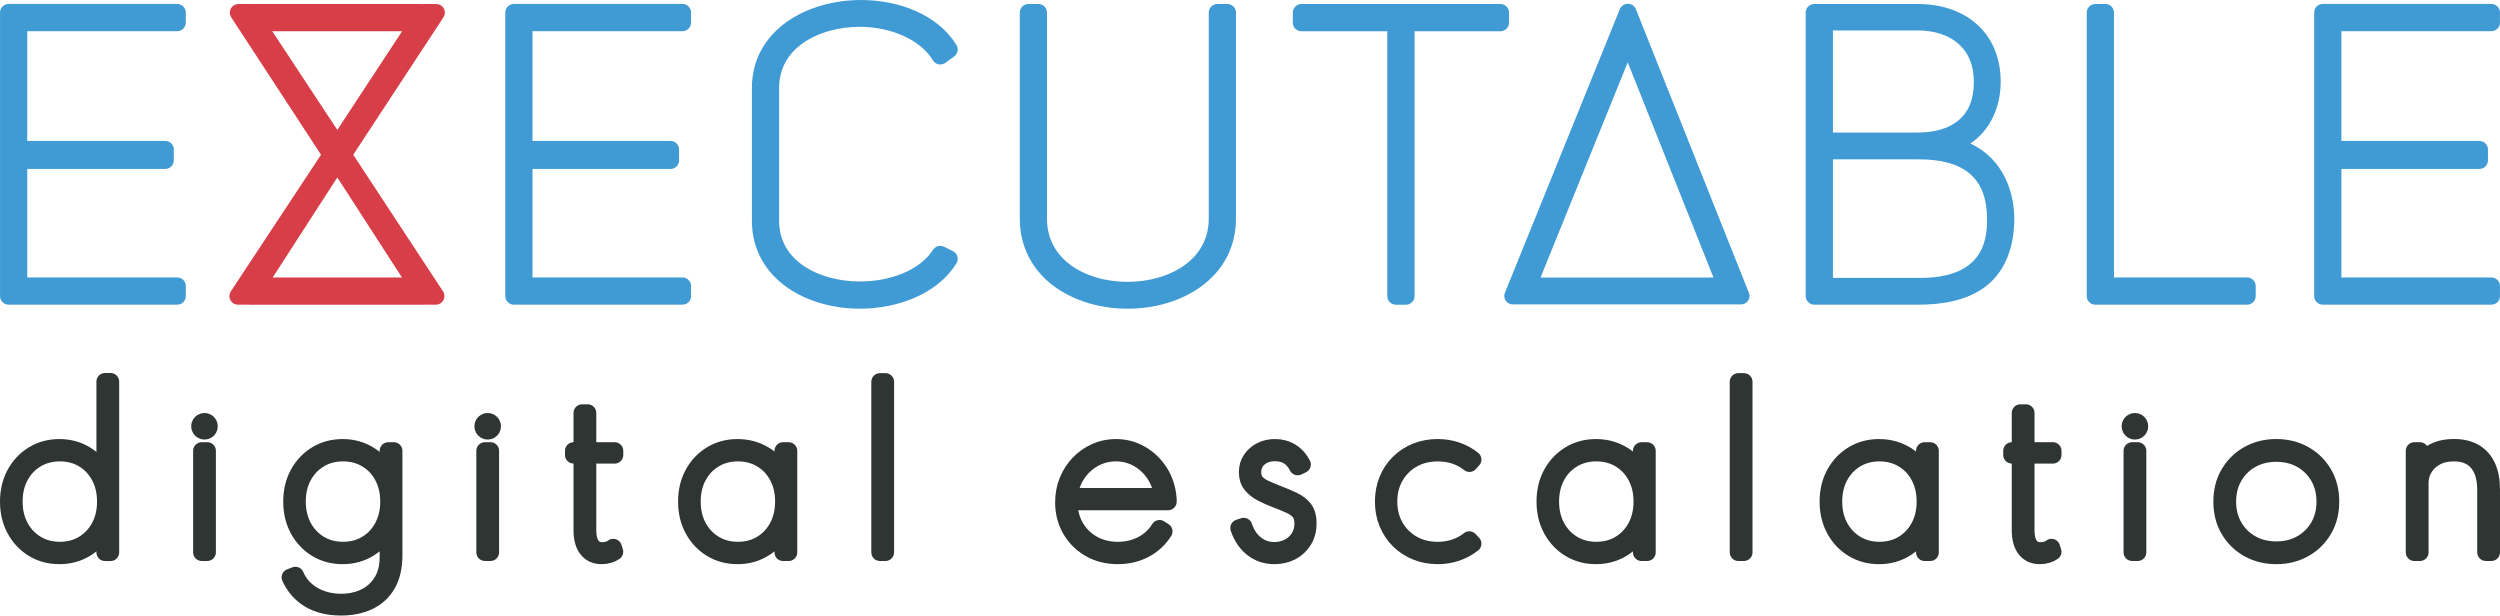
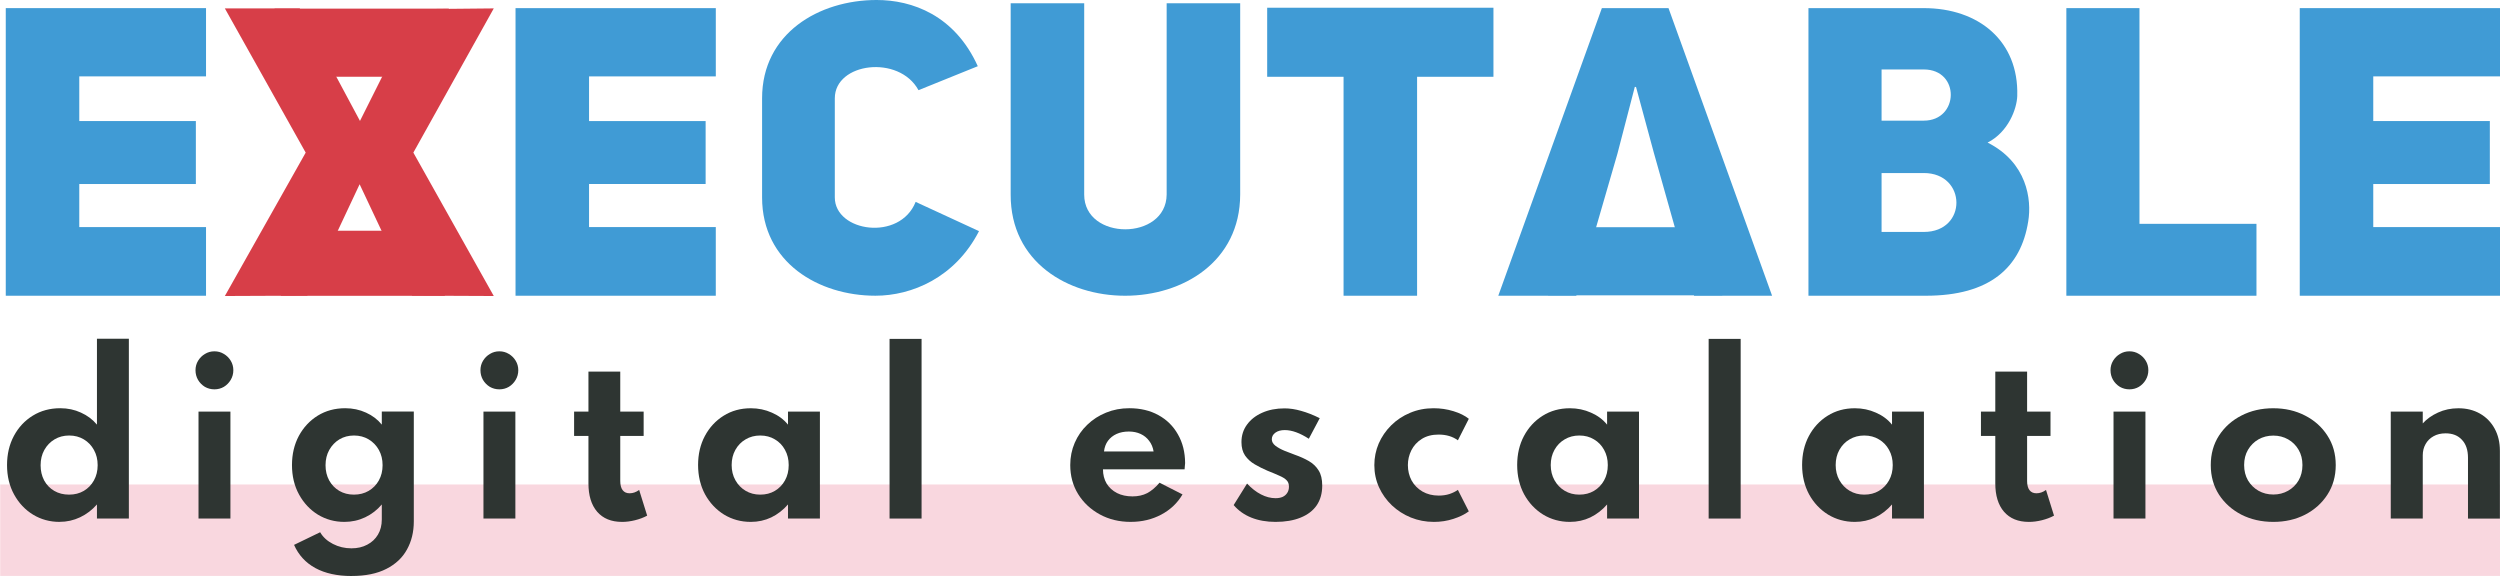
- <svg xmlns="http://www.w3.org/2000/svg" width="145.183mm" height="35.746mm" viewBox="0 0 145.183 35.746" version="1.1" id="svg973">
-   <defs id="defs967" />
-   <g id="layer1" transform="translate(-12.07541,-62.92448)">
-     <g id="g965-8" transform="matrix(0.1668489,0,0,0.1668489,-75.50915,-30.08602)" style="fill:#2e3532;fill-opacity:1;stroke:#2e3532;stroke-width:5.993;stroke-linejoin:round;stroke-miterlimit:4;stroke-dasharray:none;stroke-opacity:1">
-       <path d="m 545.61,750.82 c -3.36,0 -6.38,-0.81 -9.05,-2.43 -2.67,-1.62 -4.78,-3.85 -6.32,-6.68 -1.54,-2.83 -2.31,-6.05 -2.31,-9.67 0,-3.64 0.77,-6.86 2.31,-9.68 1.54,-2.82 3.65,-5.04 6.32,-6.66 2.67,-1.62 5.68,-2.43 9.05,-2.43 3.52,0 6.69,0.9 9.49,2.71 2.81,1.81 4.94,4.29 6.39,7.44 v -33.14 h 1.93 v 59.45 h -1.93 v -9.05 c -1.45,3.15 -3.58,5.63 -6.39,7.44 -2.8,1.8 -5.97,2.7 -9.49,2.7 z m 0.14,-1.8 c 3.11,0 5.86,-0.72 8.25,-2.17 2.39,-1.45 4.28,-3.46 5.65,-6.02 1.37,-2.57 2.05,-5.49 2.05,-8.79 0,-3.31 -0.68,-6.25 -2.04,-8.8 -1.36,-2.56 -3.24,-4.56 -5.64,-6.01 -2.41,-1.45 -5.16,-2.18 -8.27,-2.18 -3.08,0 -5.83,0.73 -8.23,2.18 -2.41,1.45 -4.29,3.45 -5.66,6.01 -1.37,2.55 -2.05,5.49 -2.05,8.8 0,3.29 0.68,6.21 2.05,8.77 1.37,2.56 3.26,4.56 5.66,6.02 2.4,1.46 5.14,2.19 8.23,2.19 z" id="path931-9" style="fill:#2e3532;fill-opacity:1;stroke:#2e3532;stroke-width:5.993;stroke-linejoin:round;stroke-miterlimit:4;stroke-dasharray:none;stroke-opacity:1" />
-       <path d="m 596.12,707.46 c -0.3,0 -0.58,-0.07 -0.83,-0.22 -0.25,-0.15 -0.45,-0.35 -0.6,-0.6 -0.15,-0.25 -0.22,-0.53 -0.22,-0.83 0,-0.3 0.07,-0.57 0.22,-0.81 0.15,-0.24 0.35,-0.44 0.6,-0.59 0.25,-0.15 0.53,-0.22 0.83,-0.22 0.3,0 0.57,0.07 0.81,0.22 0.24,0.15 0.44,0.35 0.59,0.59 0.15,0.24 0.22,0.51 0.22,0.81 0,0.3 -0.08,0.58 -0.22,0.83 -0.15,0.25 -0.35,0.45 -0.59,0.6 -0.24,0.14 -0.51,0.22 -0.81,0.22 z m -0.97,42.25 v -35.35 h 1.93 v 35.35 z" id="path933-7" style="fill:#2e3532;fill-opacity:1;stroke:#2e3532;stroke-width:5.993;stroke-linejoin:round;stroke-miterlimit:4;stroke-dasharray:none;stroke-opacity:1" />
-       <path d="m 643.63,768.7 c -4.28,0 -7.92,-0.88 -10.91,-2.64 -2.99,-1.76 -5.25,-4.31 -6.77,-7.65 l 1.8,-0.69 c 1.17,2.85 3.19,5.13 6.04,6.84 2.85,1.7 6.16,2.55 9.91,2.55 3.08,0 5.86,-0.61 8.34,-1.83 2.47,-1.22 4.43,-3 5.87,-5.35 1.44,-2.35 2.16,-5.2 2.16,-8.56 v -10.7 c -1.45,3.15 -3.58,5.63 -6.39,7.44 -2.81,1.81 -5.97,2.71 -9.49,2.71 -3.36,0 -6.38,-0.81 -9.05,-2.43 -2.67,-1.62 -4.78,-3.85 -6.32,-6.68 -1.54,-2.83 -2.31,-6.05 -2.31,-9.67 0,-3.64 0.77,-6.86 2.31,-9.68 1.54,-2.82 3.65,-5.04 6.32,-6.66 2.67,-1.62 5.68,-2.43 9.05,-2.43 3.52,0 6.69,0.9 9.49,2.71 2.81,1.81 4.94,4.29 6.39,7.44 v -9.05 H 662 v 36.32 c 0,4.14 -0.79,7.54 -2.36,10.2 -1.58,2.66 -3.75,4.63 -6.51,5.9 -2.77,1.28 -5.94,1.91 -9.5,1.91 z m 0.69,-19.68 c 3.11,0 5.86,-0.72 8.25,-2.17 2.39,-1.45 4.28,-3.46 5.65,-6.02 1.37,-2.57 2.05,-5.49 2.05,-8.79 0,-3.31 -0.68,-6.25 -2.04,-8.8 -1.36,-2.56 -3.24,-4.56 -5.65,-6.01 -2.41,-1.45 -5.16,-2.18 -8.27,-2.18 -3.08,0 -5.83,0.73 -8.23,2.18 -2.41,1.45 -4.29,3.45 -5.66,6.01 -1.37,2.55 -2.05,5.49 -2.05,8.8 0,3.29 0.68,6.21 2.05,8.77 1.37,2.56 3.26,4.56 5.66,6.02 2.41,1.46 5.15,2.19 8.24,2.19 z" id="path935-3" style="fill:#2e3532;fill-opacity:1;stroke:#2e3532;stroke-width:5.993;stroke-linejoin:round;stroke-miterlimit:4;stroke-dasharray:none;stroke-opacity:1" />
-       <path d="m 694.69,707.46 c -0.3,0 -0.58,-0.07 -0.83,-0.22 -0.25,-0.15 -0.45,-0.35 -0.6,-0.6 -0.15,-0.25 -0.22,-0.53 -0.22,-0.83 0,-0.3 0.07,-0.57 0.22,-0.81 0.15,-0.24 0.35,-0.44 0.6,-0.59 0.25,-0.15 0.53,-0.22 0.83,-0.22 0.3,0 0.57,0.07 0.81,0.22 0.24,0.15 0.44,0.35 0.59,0.59 0.15,0.24 0.22,0.51 0.22,0.81 0,0.3 -0.08,0.58 -0.22,0.83 -0.15,0.25 -0.35,0.45 -0.59,0.6 -0.24,0.14 -0.51,0.22 -0.81,0.22 z m -0.97,42.25 v -35.35 h 1.93 v 35.35 z" id="path937-6" style="fill:#2e3532;fill-opacity:1;stroke:#2e3532;stroke-width:5.993;stroke-linejoin:round;stroke-miterlimit:4;stroke-dasharray:none;stroke-opacity:1" />
-       <path d="m 734.32,750.82 c -2.16,0 -3.83,-0.77 -5.01,-2.3 -1.18,-1.53 -1.76,-3.69 -1.76,-6.47 v -26.24 h -2.97 v -1.45 h 2.97 v -13.19 h 1.93 v 13.19 h 9.39 v 1.45 h -9.39 v 26.24 c 0,2.3 0.44,4.06 1.31,5.28 0.87,1.22 2.13,1.83 3.76,1.83 1.52,0 2.8,-0.39 3.83,-1.17 l 0.48,1.52 c -0.53,0.39 -1.2,0.71 -2.02,0.95 -0.8,0.24 -1.64,0.36 -2.52,0.36 z" id="path939-1" style="fill:#2e3532;fill-opacity:1;stroke:#2e3532;stroke-width:5.993;stroke-linejoin:round;stroke-miterlimit:4;stroke-dasharray:none;stroke-opacity:1" />
-       <path d="m 781.62,750.82 c -3.36,0 -6.38,-0.81 -9.05,-2.43 -2.67,-1.62 -4.78,-3.85 -6.32,-6.68 -1.54,-2.83 -2.31,-6.05 -2.31,-9.67 0,-3.64 0.77,-6.86 2.31,-9.68 1.54,-2.82 3.65,-5.04 6.32,-6.66 2.67,-1.62 5.68,-2.43 9.05,-2.43 3.57,0 6.78,0.9 9.63,2.71 2.85,1.81 4.94,4.29 6.25,7.44 v -9.05 h 1.93 v 35.35 h -1.93 v -9.05 c -1.45,3.15 -3.58,5.63 -6.39,7.44 -2.8,1.81 -5.96,2.71 -9.49,2.71 z m 0.14,-1.8 c 3.11,0 5.86,-0.72 8.25,-2.17 2.39,-1.45 4.28,-3.46 5.65,-6.02 1.37,-2.57 2.05,-5.49 2.05,-8.79 0,-3.31 -0.68,-6.25 -2.04,-8.8 -1.36,-2.56 -3.24,-4.56 -5.64,-6.01 -2.41,-1.45 -5.16,-2.18 -8.27,-2.18 -3.08,0 -5.83,0.73 -8.23,2.18 -2.41,1.45 -4.29,3.45 -5.66,6.01 -1.37,2.55 -2.05,5.49 -2.05,8.8 0,3.29 0.68,6.21 2.05,8.77 1.37,2.56 3.26,4.56 5.66,6.02 2.4,1.46 5.15,2.19 8.23,2.19 z" id="path941-2" style="fill:#2e3532;fill-opacity:1;stroke:#2e3532;stroke-width:5.993;stroke-linejoin:round;stroke-miterlimit:4;stroke-dasharray:none;stroke-opacity:1" />
-       <path d="m 831.2,749.71 v -59.38 h 1.93 v 59.38 z" id="path943-9" style="fill:#2e3532;fill-opacity:1;stroke:#2e3532;stroke-width:5.993;stroke-linejoin:round;stroke-miterlimit:4;stroke-dasharray:none;stroke-opacity:1" />
-       <path d="m 914.03,750.82 c -3.68,0 -6.95,-0.82 -9.79,-2.47 -2.84,-1.65 -5.06,-3.87 -6.66,-6.66 -1.6,-2.8 -2.4,-5.93 -2.4,-9.41 0,-2.69 0.48,-5.2 1.43,-7.51 0.95,-2.31 2.27,-4.33 3.94,-6.04 1.67,-1.71 3.6,-3.06 5.78,-4.02 2.19,-0.97 4.51,-1.45 6.97,-1.45 3.15,0 6.06,0.77 8.72,2.31 2.66,1.54 4.83,3.65 6.53,6.32 1.69,2.67 2.66,5.7 2.92,9.08 0.02,0.21 0.03,0.39 0.03,0.54 0,0.15 0,0.33 0,0.54 h -34.53 c 0,3.27 0.73,6.19 2.19,8.75 1.46,2.57 3.48,4.58 6.06,6.04 2.58,1.46 5.51,2.19 8.8,2.19 3.11,0 5.93,-0.67 8.48,-2 2.54,-1.33 4.55,-3.2 6.02,-5.59 l 1.52,0.97 c -1.68,2.67 -3.92,4.74 -6.72,6.21 -2.78,1.46 -5.89,2.2 -9.29,2.2 z m -16.99,-20.51 h 32.52 c -0.28,-2.9 -1.17,-5.5 -2.69,-7.8 -1.52,-2.3 -3.45,-4.12 -5.8,-5.46 -2.35,-1.33 -4.93,-2 -7.73,-2 -2.81,0 -5.4,0.67 -7.77,2 -2.37,1.34 -4.32,3.15 -5.83,5.46 -1.52,2.3 -2.42,4.9 -2.7,7.8 z" id="path945-3" style="fill:#2e3532;fill-opacity:1;stroke:#2e3532;stroke-width:5.993;stroke-linejoin:round;stroke-miterlimit:4;stroke-dasharray:none;stroke-opacity:1" />
-       <path d="m 968.51,750.82 c -2.88,0 -5.4,-0.83 -7.56,-2.5 -2.16,-1.67 -3.76,-4.03 -4.8,-7.09 l 1.66,-0.55 c 0.9,2.65 2.28,4.71 4.16,6.2 1.88,1.48 4.05,2.23 6.51,2.23 1.77,0 3.42,-0.39 4.94,-1.16 1.52,-0.77 2.74,-1.86 3.66,-3.28 0.92,-1.42 1.38,-3.09 1.38,-5.02 0,-1.7 -0.39,-3.03 -1.16,-3.99 -0.77,-0.95 -1.88,-1.76 -3.33,-2.42 -1.45,-0.66 -3.2,-1.38 -5.25,-2.16 -1.54,-0.6 -3.05,-1.27 -4.52,-2.02 -1.47,-0.75 -2.69,-1.7 -3.64,-2.85 -0.96,-1.15 -1.43,-2.62 -1.43,-4.42 0,-1.63 0.42,-3.09 1.26,-4.37 0.84,-1.28 1.99,-2.29 3.44,-3.04 1.45,-0.75 3.08,-1.12 4.9,-1.12 2.07,0 3.93,0.51 5.58,1.54 1.65,1.02 2.94,2.47 3.88,4.33 l -1.59,0.76 c -1.61,-3.27 -4.25,-4.9 -7.91,-4.9 -2.28,0 -4.14,0.63 -5.59,1.9 -1.45,1.27 -2.18,2.91 -2.18,4.94 0,1.4 0.36,2.54 1.09,3.42 0.73,0.88 1.72,1.61 2.99,2.21 1.27,0.6 2.7,1.21 4.32,1.83 2.23,0.85 4.16,1.67 5.78,2.45 1.62,0.78 2.88,1.77 3.76,2.95 0.89,1.19 1.33,2.81 1.33,4.89 0,2.26 -0.52,4.23 -1.55,5.92 -1.04,1.69 -2.43,3 -4.19,3.94 -1.78,0.91 -3.75,1.38 -5.94,1.38 z" id="path947-1" style="fill:#2e3532;fill-opacity:1;stroke:#2e3532;stroke-width:5.993;stroke-linejoin:round;stroke-miterlimit:4;stroke-dasharray:none;stroke-opacity:1" />
-       <path d="m 1025.34,750.82 c -2.65,0 -5.12,-0.46 -7.41,-1.38 -2.29,-0.92 -4.29,-2.22 -6.01,-3.9 -1.72,-1.68 -3.05,-3.67 -4,-5.96 -0.96,-2.29 -1.43,-4.8 -1.43,-7.54 0,-2.76 0.48,-5.29 1.43,-7.58 0.95,-2.29 2.29,-4.28 4,-5.96 1.71,-1.68 3.72,-2.97 6.01,-3.88 2.29,-0.91 4.76,-1.36 7.41,-1.36 2.35,0 4.57,0.36 6.66,1.09 2.09,0.73 3.95,1.74 5.56,3.06 l -1.17,1.31 c -3.06,-2.44 -6.74,-3.66 -11.05,-3.66 -3.29,0 -6.22,0.73 -8.79,2.19 -2.57,1.46 -4.59,3.47 -6.06,6.02 -1.47,2.56 -2.21,5.48 -2.21,8.77 0,3.25 0.73,6.15 2.19,8.72 1.46,2.57 3.48,4.59 6.04,6.06 2.57,1.47 5.52,2.21 8.86,2.21 2.09,0 4.07,-0.31 5.94,-0.93 1.86,-0.62 3.53,-1.53 5.01,-2.73 l 1.24,1.31 c -1.66,1.31 -3.52,2.33 -5.59,3.06 -2.07,0.72 -4.28,1.08 -6.63,1.08 z" id="path949-9" style="fill:#2e3532;fill-opacity:1;stroke:#2e3532;stroke-width:5.993;stroke-linejoin:round;stroke-miterlimit:4;stroke-dasharray:none;stroke-opacity:1" />
-       <path d="m 1080.41,750.82 c -3.36,0 -6.38,-0.81 -9.05,-2.43 -2.67,-1.62 -4.78,-3.85 -6.32,-6.68 -1.54,-2.83 -2.31,-6.05 -2.31,-9.67 0,-3.64 0.77,-6.86 2.31,-9.68 1.54,-2.82 3.65,-5.04 6.32,-6.66 2.67,-1.62 5.68,-2.43 9.05,-2.43 3.57,0 6.78,0.9 9.63,2.71 2.85,1.81 4.94,4.29 6.25,7.44 v -9.05 h 1.93 v 35.35 h -1.93 v -9.05 c -1.45,3.15 -3.58,5.63 -6.39,7.44 -2.81,1.81 -5.97,2.71 -9.49,2.71 z m 0.13,-1.8 c 3.11,0 5.86,-0.72 8.25,-2.17 2.39,-1.45 4.28,-3.46 5.65,-6.02 1.37,-2.57 2.05,-5.49 2.05,-8.79 0,-3.31 -0.68,-6.25 -2.04,-8.8 -1.36,-2.56 -3.24,-4.56 -5.65,-6.01 -2.41,-1.45 -5.16,-2.18 -8.27,-2.18 -3.08,0 -5.83,0.73 -8.23,2.18 -2.41,1.45 -4.29,3.45 -5.66,6.01 -1.37,2.55 -2.05,5.49 -2.05,8.8 0,3.29 0.68,6.21 2.05,8.77 1.37,2.56 3.26,4.56 5.66,6.02 2.41,1.46 5.16,2.19 8.24,2.19 z" id="path951-4" style="fill:#2e3532;fill-opacity:1;stroke:#2e3532;stroke-width:5.993;stroke-linejoin:round;stroke-miterlimit:4;stroke-dasharray:none;stroke-opacity:1" />
-       <path d="m 1129.98,749.71 v -59.38 h 1.93 v 59.38 z" id="path953-7" style="fill:#2e3532;fill-opacity:1;stroke:#2e3532;stroke-width:5.993;stroke-linejoin:round;stroke-miterlimit:4;stroke-dasharray:none;stroke-opacity:1" />
-       <path d="m 1178.94,750.82 c -3.36,0 -6.38,-0.81 -9.05,-2.43 -2.67,-1.62 -4.78,-3.85 -6.32,-6.68 -1.54,-2.83 -2.31,-6.05 -2.31,-9.67 0,-3.64 0.77,-6.86 2.31,-9.68 1.54,-2.82 3.65,-5.04 6.32,-6.66 2.67,-1.62 5.68,-2.43 9.05,-2.43 3.57,0 6.78,0.9 9.63,2.71 2.85,1.81 4.94,4.29 6.25,7.44 v -9.05 h 1.93 v 35.35 h -1.93 v -9.05 c -1.45,3.15 -3.58,5.63 -6.39,7.44 -2.8,1.81 -5.97,2.71 -9.49,2.71 z m 0.14,-1.8 c 3.11,0 5.86,-0.72 8.25,-2.17 2.39,-1.45 4.28,-3.46 5.65,-6.02 1.37,-2.57 2.05,-5.49 2.05,-8.79 0,-3.31 -0.68,-6.25 -2.04,-8.8 -1.36,-2.56 -3.24,-4.56 -5.64,-6.01 -2.41,-1.45 -5.16,-2.18 -8.27,-2.18 -3.08,0 -5.83,0.73 -8.23,2.18 -2.41,1.45 -4.29,3.45 -5.66,6.01 -1.37,2.55 -2.05,5.49 -2.05,8.8 0,3.29 0.68,6.21 2.05,8.77 1.37,2.56 3.26,4.56 5.66,6.02 2.4,1.46 5.15,2.19 8.23,2.19 z" id="path955-8" style="fill:#2e3532;fill-opacity:1;stroke:#2e3532;stroke-width:5.993;stroke-linejoin:round;stroke-miterlimit:4;stroke-dasharray:none;stroke-opacity:1" />
-       <path d="m 1234.91,750.82 c -2.16,0 -3.83,-0.77 -5.01,-2.3 -1.17,-1.53 -1.76,-3.69 -1.76,-6.47 v -26.24 h -2.97 v -1.45 h 2.97 v -13.19 h 1.93 v 13.19 h 9.39 v 1.45 h -9.39 v 26.24 c 0,2.3 0.44,4.06 1.31,5.28 0.87,1.22 2.13,1.83 3.76,1.83 1.52,0 2.8,-0.39 3.83,-1.17 l 0.48,1.52 c -0.53,0.39 -1.2,0.71 -2.02,0.95 -0.8,0.24 -1.65,0.36 -2.52,0.36 z" id="path957-4" style="fill:#2e3532;fill-opacity:1;stroke:#2e3532;stroke-width:5.993;stroke-linejoin:round;stroke-miterlimit:4;stroke-dasharray:none;stroke-opacity:1" />
-       <path d="m 1268.02,707.46 c -0.3,0 -0.58,-0.07 -0.83,-0.22 -0.25,-0.15 -0.45,-0.35 -0.6,-0.6 -0.15,-0.25 -0.22,-0.53 -0.22,-0.83 0,-0.3 0.07,-0.57 0.22,-0.81 0.15,-0.24 0.35,-0.44 0.6,-0.59 0.25,-0.15 0.53,-0.22 0.83,-0.22 0.3,0 0.57,0.07 0.81,0.22 0.24,0.15 0.44,0.35 0.59,0.59 0.15,0.24 0.22,0.51 0.22,0.81 0,0.3 -0.07,0.58 -0.22,0.83 -0.15,0.25 -0.35,0.45 -0.59,0.6 -0.24,0.14 -0.51,0.22 -0.81,0.22 z m -0.97,42.25 v -35.35 h 1.93 v 35.35 z" id="path959-5" style="fill:#2e3532;fill-opacity:1;stroke:#2e3532;stroke-width:5.993;stroke-linejoin:round;stroke-miterlimit:4;stroke-dasharray:none;stroke-opacity:1" />
-       <path d="m 1317.22,750.82 c -3.57,0 -6.78,-0.79 -9.63,-2.38 -2.85,-1.59 -5.12,-3.79 -6.78,-6.61 -1.67,-2.82 -2.5,-6.08 -2.5,-9.79 0,-3.71 0.83,-6.97 2.5,-9.79 1.67,-2.82 3.93,-5.02 6.78,-6.61 2.85,-1.59 6.07,-2.38 9.63,-2.38 3.57,0 6.78,0.79 9.63,2.38 2.85,1.59 5.12,3.79 6.78,6.61 1.67,2.82 2.5,6.08 2.5,9.79 0,3.71 -0.83,6.97 -2.5,9.79 -1.67,2.82 -3.93,5.02 -6.78,6.61 -2.86,1.59 -6.07,2.38 -9.63,2.38 z m 0,-1.93 c 3.29,0 6.21,-0.73 8.77,-2.18 2.55,-1.45 4.56,-3.44 6.02,-5.97 1.46,-2.53 2.19,-5.43 2.19,-8.7 0,-3.27 -0.73,-6.17 -2.19,-8.7 -1.46,-2.53 -3.47,-4.52 -6.02,-5.97 -2.56,-1.45 -5.48,-2.17 -8.77,-2.17 -3.29,0 -6.21,0.73 -8.77,2.17 -2.56,1.45 -4.56,3.44 -6.02,5.97 -1.46,2.53 -2.19,5.43 -2.19,8.7 0,3.27 0.73,6.17 2.19,8.7 1.46,2.53 3.47,4.52 6.02,5.97 2.55,1.45 5.47,2.18 8.77,2.18 z" id="path961-0" style="fill:#2e3532;fill-opacity:1;stroke:#2e3532;stroke-width:5.993;stroke-linejoin:round;stroke-miterlimit:4;stroke-dasharray:none;stroke-opacity:1" />
-       <path d="m 1365.28,749.71 v -35.35 h 1.93 v 5.32 c 0.74,-1.73 2.11,-3.23 4.13,-4.51 2.01,-1.28 4.61,-1.92 7.79,-1.92 2.76,0 5.1,0.55 7.03,1.66 1.92,1.1 3.39,2.74 4.4,4.9 1.01,2.16 1.52,4.83 1.52,8.01 v 21.89 h -1.93 v -21.65 c 0,-4.26 -0.97,-7.49 -2.9,-9.7 -1.93,-2.21 -4.67,-3.31 -8.22,-3.31 -2.49,0 -4.61,0.5 -6.37,1.48 -1.76,0.99 -3.11,2.28 -4.04,3.87 -0.93,1.59 -1.4,3.28 -1.4,5.08 v 24.24 h -1.94 z" id="path963-3" style="fill:#2e3532;fill-opacity:1;stroke:#2e3532;stroke-width:5.993;stroke-linejoin:round;stroke-miterlimit:4;stroke-dasharray:none;stroke-opacity:1" />
-     </g>
-     <path style="fill:#00008b;fill-opacity:1;stroke:#409bd5;stroke-width:1;stroke-linejoin:round;stroke-miterlimit:4;stroke-dasharray:none;stroke-opacity:1" id="path967-1" d="m 13.158,71.608 h 8.511 v 0.627 h -8.511 v 7.301 h 9.208 v 0.581 h -9.789 v -16.463 h 9.789 v 0.581 h -9.208 z" />
-     <path style="fill:#00008b;fill-opacity:1;stroke:#409bd5;stroke-width:1;stroke-linejoin:round;stroke-miterlimit:4;stroke-dasharray:none;stroke-opacity:1" id="path975-2" d="m 42.5,71.608 h 8.511 v 0.627 h -8.511 v 7.301 h 9.208 v 0.581 h -9.789 v -16.463 h 9.789 v 0.581 h -9.208 z" />
-     <path style="fill:#00008b;fill-opacity:1;stroke:#409bd5;stroke-width:1;stroke-linejoin:round;stroke-miterlimit:4;stroke-dasharray:none;stroke-opacity:1" id="path977-0" d="m 56.241,68.028 c 0,-3.023 2.93,-4.603 5.836,-4.603 2.069,0 4.14,0.791 5.116,2.371 l -0.512,0.372 c -0.861,-1.418 -2.79,-2.186 -4.673,-2.186 -2.558,0 -5.186,1.348 -5.186,4.046 v 7.72 c 0,2.698 2.628,4.023 5.186,4.023 1.86,0 3.767,-0.674 4.673,-2.069 l 0.512,0.255 c -0.976,1.582 -3.092,2.394 -5.186,2.394 -2.86,0 -5.766,-1.558 -5.766,-4.603 z" />
-     <path style="fill:#00008b;fill-opacity:1;stroke:#409bd5;stroke-width:1;stroke-linejoin:round;stroke-miterlimit:4;stroke-dasharray:none;stroke-opacity:1" id="path979-6" d="m 72.377,75.608 c 0,2.79 2.581,4.185 5.186,4.185 2.581,0 5.209,-1.395 5.209,-4.185 v -11.951 h 0.581 v 11.951 c 0,3.138 -2.907,4.744 -5.79,4.744 -2.883,0 -5.766,-1.605 -5.766,-4.744 v -11.951 h 0.581 z" />
-     <path style="fill:#00008b;fill-opacity:1;stroke:#409bd5;stroke-width:1;stroke-linejoin:round;stroke-miterlimit:4;stroke-dasharray:none;stroke-opacity:1" id="path981-1" d="m 99.21,64.239 h -5.488 v 15.881 h -0.581 v -15.881 h -5.488 v -0.581 H 99.21 Z" />
-     <path style="color:#000000;font-style:normal;font-variant:normal;font-weight:normal;font-stretch:normal;font-size:medium;line-height:normal;font-family:sans-serif;font-variant-ligatures:normal;font-variant-position:normal;font-variant-caps:normal;font-variant-numeric:normal;font-variant-alternates:normal;font-feature-settings:normal;text-indent:0;text-align:start;text-decoration:none;text-decoration-line:none;text-decoration-style:solid;text-decoration-color:#000000;letter-spacing:normal;word-spacing:normal;text-transform:none;writing-mode:lr-tb;direction:ltr;text-orientation:mixed;dominant-baseline:auto;baseline-shift:baseline;text-anchor:start;white-space:normal;shape-padding:0;clip-rule:nonzero;display:inline;overflow:visible;visibility:visible;opacity:1;isolation:auto;mix-blend-mode:normal;color-interpolation:sRGB;color-interpolation-filters:linearRGB;solid-color:#000000;solid-opacity:1;vector-effect:none;fill:#409bd5;fill-opacity:1;fill-rule:nonzero;stroke:none;stroke-width:1;stroke-linecap:butt;stroke-linejoin:round;stroke-miterlimit:4;stroke-dasharray:none;stroke-dashoffset:0;stroke-opacity:1;color-rendering:auto;image-rendering:auto;shape-rendering:auto;text-rendering:auto;enable-background:accumulate" d="m 117.438,63.156 a 0.5,0.5 0 0 0 -0.5,0.5 v 16.463 a 0.5,0.5 0 0 0 0.5,0.5 h 5.998 c 1.488,0 2.86,-0.251 3.902,-1.021 1.042,-0.77 1.678,-2.059 1.715,-3.863 a 0.5,0.5 0 0 0 0,-0.002 c 0.025,-1.567 -0.604,-3.577 -2.553,-4.471 1.189,-0.802 1.762,-2.159 1.762,-3.605 0,-1.423 -0.534,-2.584 -1.416,-3.354 -0.882,-0.769 -2.082,-1.146 -3.387,-1.146 z m 1.082,1.537 h 4.939 c 0.953,0 1.766,0.269 2.33,0.758 0.564,0.489 0.914,1.199 0.914,2.23 1e-5,1.074 -0.334,1.762 -0.883,2.227 -0.549,0.465 -1.363,0.713 -2.361,0.713 a 0.5,0.5 0 0 0 -0.049,0.002 h -4.891 z m 0,7.486 h 4.939 a 0.5,0.5 0 0 0 0.006,0 c 1.313,-0.011 2.315,0.263 2.971,0.807 0.655,0.543 1.035,1.376 1.035,2.717 0,1.32 -0.403,2.108 -1.074,2.623 -0.671,0.515 -1.682,0.758 -2.928,0.736 a 0.5,0.5 0 0 0 -0.01,0 h -4.939 z" id="path983-5" />
-     <path style="fill:#00008b;fill-opacity:1;stroke:#409bd5;stroke-width:1;stroke-linejoin:round;stroke-miterlimit:4;stroke-dasharray:none;stroke-opacity:1" id="path985-5" d="m 133.759,80.119 v -16.463 h 0.581 v 15.881 h 8.231 v 0.581 h -8.811 z" />
-     <path style="fill:#00008b;fill-opacity:1;stroke:#409bd5;stroke-width:1;stroke-linejoin:round;stroke-miterlimit:4;stroke-dasharray:none;stroke-opacity:1" id="path987-4" d="m 147.548,71.608 h 8.511 v 0.627 h -8.511 v 7.301 h 9.208 v 0.581 h -9.789 v -16.463 h 9.789 v 0.581 h -9.208 z" />
-     <g style="fill:#00008b;fill-opacity:1;stroke:#409bd5;stroke-width:5.993;stroke-linejoin:round;stroke-miterlimit:4;stroke-dasharray:none;stroke-opacity:1" id="g991-7" transform="matrix(0.1671905,0,0,0.1643742,-75.88184,-28.4582)">
-       <path style="fill:#00008b;fill-opacity:1;stroke:#409bd5;stroke-width:5.993;stroke-linejoin:round;stroke-miterlimit:4;stroke-dasharray:none;stroke-opacity:1" id="path989-6" d="m 1130.78,660.5 h -79.18 l 39.92,-100.22 z m -74.01,-3.5 h 68.89 l -34.16,-87.19 z" />
-     </g>
-     <g transform="translate(-11.1125,-101.652)" id="g1306" style="stroke-linejoin:round">
-       <path d="m 48.497,181.771 h -0.674 l -5.046,-7.812 -5.046,7.812 H 37.011 l 5.418,-8.207 -5.394,-8.254 h 0.651 l 5.092,7.72 5.069,-7.72 h 0.674 l -5.418,8.254 z" id="path973-3" style="fill:#d73e48;fill-opacity:1;stroke:#d73e48;stroke-width:1;stroke-linejoin:round;stroke-miterlimit:4;stroke-dasharray:none;stroke-opacity:1" />
-       <rect y="164.81" x="37.794" height="1.581" width="9.939" id="rect1152" style="opacity:1;fill:#d73e48;fill-opacity:1;stroke:none;stroke-width:5.649;stroke-linecap:square;stroke-linejoin:round;stroke-miterlimit:4;stroke-dasharray:none;stroke-dashoffset:0;stroke-opacity:1;paint-order:normal" />
-       <rect y="180.691" x="37.794" height="1.581" width="9.939" id="rect1152-5" style="opacity:1;fill:#d73e48;fill-opacity:1;stroke:none;stroke-width:5.649;stroke-linecap:square;stroke-linejoin:round;stroke-miterlimit:4;stroke-dasharray:none;stroke-dashoffset:0;stroke-opacity:1;paint-order:normal" />
+ <svg xmlns="http://www.w3.org/2000/svg" width="151.976mm" height="35.016mm" viewBox="0 0 151.976 35.016" version="1.1" id="svg890">
+   <defs id="defs884" />
+   <g id="layer1" transform="translate(-13.97034,-11.88503)">
+     <path id="rect4734" d="M 13.982,41.337 H 165.946 v 5.558 H 13.982 Z" style="fill:#dd0537;fill-opacity:0.157;stroke:none;stroke-width:0.712;stroke-linecap:butt;stroke-linejoin:round;stroke-miterlimit:4;stroke-dasharray:none;stroke-opacity:1;paint-order:normal" />
+     <path d="m 17.589,43.611 q -0.878,0 -1.605,-0.438 -0.727,-0.444 -1.156,-1.226 -0.43,-0.781 -0.43,-1.791 0,-0.991 0.417,-1.772 0.417,-0.781 1.15,-1.232 0.733,-0.451 1.668,-0.451 0.682,0 1.258,0.267 0.581,0.26 0.973,0.73 v -5.22 h 1.94 v 10.928 h -1.94 v -0.857 q -0.436,0.502 -1.024,0.781 -0.588,0.279 -1.251,0.279 z m 0.581,-1.657 q 0.506,0 0.897,-0.229 0.392,-0.235 0.613,-0.635 0.227,-0.406 0.227,-0.927 0,-0.521 -0.227,-0.927 -0.221,-0.406 -0.613,-0.641 -0.392,-0.235 -0.891,-0.235 -0.499,0 -0.891,0.235 -0.392,0.235 -0.619,0.641 -0.227,0.406 -0.227,0.933 0,0.514 0.215,0.921 0.221,0.406 0.613,0.635 0.392,0.229 0.904,0.229 z" style="font-style:normal;font-variant:normal;font-weight:bold;font-stretch:normal;font-size:12.657px;line-height:263.681px;font-family:Spartan;-inkscape-font-specification:'Spartan Bold';letter-spacing:1.962px;word-spacing:0px;fill:#2e3532;fill-opacity:1;stroke:none;stroke-width:0.264" id="path920" />
+     <path d="m 26.038,43.408 v -6.502 h 1.94 v 6.502 z m 0.967,-7.855 q -0.316,0 -0.581,-0.152 -0.259,-0.159 -0.417,-0.425 -0.152,-0.267 -0.152,-0.584 0,-0.318 0.158,-0.578 0.158,-0.26 0.417,-0.413 0.259,-0.159 0.575,-0.159 0.316,0 0.575,0.159 0.259,0.152 0.417,0.413 0.158,0.26 0.158,0.578 0,0.317 -0.158,0.584 -0.158,0.267 -0.417,0.425 -0.259,0.152 -0.575,0.152 z" style="font-style:normal;font-variant:normal;font-weight:bold;font-stretch:normal;font-size:12.657px;line-height:263.681px;font-family:Spartan;-inkscape-font-specification:'Spartan Bold';letter-spacing:1.962px;word-spacing:0px;fill:#2e3532;fill-opacity:1;stroke:none;stroke-width:0.264" id="path922" />
+     <path d="m 35.34,46.901 q -1.308,0 -2.199,-0.483 -0.885,-0.483 -1.295,-1.41 l 1.586,-0.768 q 0.259,0.445 0.777,0.711 0.518,0.267 1.125,0.267 0.55,0 0.961,-0.222 0.417,-0.216 0.651,-0.61 0.234,-0.394 0.234,-0.921 v -0.914 q -0.423,0.502 -1.011,0.781 -0.588,0.279 -1.264,0.279 -0.878,0 -1.605,-0.438 -0.72,-0.444 -1.15,-1.226 -0.43,-0.781 -0.43,-1.791 0,-0.991 0.417,-1.772 0.423,-0.781 1.15,-1.232 0.733,-0.451 1.668,-0.451 0.682,0 1.264,0.267 0.581,0.26 0.961,0.73 v -0.794 h 1.946 v 6.68 q 0,0.959 -0.417,1.708 -0.411,0.749 -1.251,1.175 -0.84,0.432 -2.117,0.432 z m 0.145,-4.947 q 0.506,0 0.897,-0.229 0.398,-0.235 0.619,-0.635 0.227,-0.406 0.227,-0.927 0,-0.521 -0.227,-0.927 -0.227,-0.406 -0.619,-0.641 -0.392,-0.235 -0.891,-0.235 -0.499,0 -0.891,0.235 -0.385,0.235 -0.613,0.641 -0.227,0.406 -0.227,0.933 0,0.514 0.221,0.921 0.221,0.4 0.613,0.635 0.392,0.229 0.891,0.229 z" style="font-style:normal;font-variant:normal;font-weight:bold;font-stretch:normal;font-size:12.657px;line-height:263.681px;font-family:Spartan;-inkscape-font-specification:'Spartan Bold';letter-spacing:1.962px;word-spacing:0px;fill:#2e3532;fill-opacity:1;stroke:none;stroke-width:0.264" id="path925" />
+     <path d="m 43.36,43.408 v -6.502 h 1.94 v 6.502 z m 0.967,-7.855 q -0.316,0 -0.581,-0.152 -0.259,-0.159 -0.417,-0.425 -0.152,-0.267 -0.152,-0.584 0,-0.318 0.158,-0.578 0.158,-0.26 0.417,-0.413 0.259,-0.159 0.575,-0.159 0.316,0 0.575,0.159 0.259,0.152 0.417,0.413 0.158,0.26 0.158,0.578 0,0.317 -0.158,0.584 -0.158,0.267 -0.417,0.425 -0.259,0.152 -0.575,0.152 z" style="font-style:normal;font-variant:normal;font-weight:bold;font-stretch:normal;font-size:12.657px;line-height:263.681px;font-family:Spartan;-inkscape-font-specification:'Spartan Bold';letter-spacing:1.962px;word-spacing:0px;fill:#2e3532;fill-opacity:1;stroke:none;stroke-width:0.264" id="path927" />
+     <path d="m 51.777,43.611 q -0.967,0 -1.504,-0.616 -0.531,-0.616 -0.531,-1.727 V 38.385 h -0.872 v -1.48 h 0.872 v -2.432 h 1.934 v 2.432 h 1.422 V 38.385 H 51.676 v 2.737 q 0,0.368 0.145,0.559 0.145,0.191 0.423,0.191 0.303,0 0.581,-0.203 l 0.487,1.562 q -0.329,0.178 -0.739,0.279 -0.404,0.102 -0.796,0.102 z" style="font-style:normal;font-variant:normal;font-weight:bold;font-stretch:normal;font-size:12.657px;line-height:263.681px;font-family:Spartan;-inkscape-font-specification:'Spartan Bold';letter-spacing:1.962px;word-spacing:0px;fill:#2e3532;fill-opacity:1;stroke:none;stroke-width:0.264" id="path929" />
+     <path d="m 59.61,43.611 q -0.891,0 -1.624,-0.444 -0.727,-0.451 -1.156,-1.232 -0.423,-0.787 -0.423,-1.784 0,-0.984 0.411,-1.759 0.417,-0.781 1.137,-1.232 0.727,-0.457 1.656,-0.457 0.689,0 1.283,0.267 0.6,0.26 0.979,0.73 v -0.794 h 1.94 v 6.502 h -1.94 v -0.857 q -0.442,0.508 -1.017,0.787 -0.575,0.273 -1.245,0.273 z m 0.575,-1.657 q 0.506,0 0.891,-0.229 0.392,-0.235 0.613,-0.635 0.227,-0.406 0.227,-0.933 0,-0.521 -0.227,-0.927 -0.221,-0.406 -0.613,-0.635 -0.385,-0.235 -0.891,-0.235 -0.499,0 -0.891,0.235 -0.392,0.229 -0.619,0.635 -0.227,0.406 -0.227,0.927 0,0.514 0.227,0.921 0.227,0.406 0.619,0.641 0.392,0.235 0.891,0.235 z" style="font-style:normal;font-variant:normal;font-weight:bold;font-stretch:normal;font-size:12.657px;line-height:263.681px;font-family:Spartan;-inkscape-font-specification:'Spartan Bold';letter-spacing:1.962px;word-spacing:0px;fill:#2e3532;fill-opacity:1;stroke:none;stroke-width:0.264" id="path931" />
+     <path d="M 68.047,43.408 V 32.486 h 1.946 v 10.922 z" style="font-style:normal;font-variant:normal;font-weight:bold;font-stretch:normal;font-size:12.657px;line-height:263.681px;font-family:Spartan;-inkscape-font-specification:'Spartan Bold';letter-spacing:1.962px;word-spacing:0px;fill:#2e3532;fill-opacity:1;stroke:none;stroke-width:0.264" id="path933" />
+     <path d="m 82.708,43.611 q -1.049,0 -1.883,-0.457 -0.834,-0.457 -1.314,-1.232 -0.48,-0.781 -0.48,-1.765 0,-0.724 0.272,-1.353 0.272,-0.629 0.765,-1.099 0.493,-0.476 1.144,-0.737 0.651,-0.267 1.409,-0.267 1.011,0 1.769,0.419 0.765,0.419 1.188,1.175 0.43,0.749 0.436,1.74 -0.006,0.083 -0.013,0.146 0,0.064 -0.019,0.235 h -4.961 q 0,0.489 0.221,0.864 0.227,0.368 0.632,0.578 0.404,0.203 0.942,0.203 0.506,0 0.891,-0.197 0.385,-0.203 0.752,-0.635 l 1.397,0.711 q -0.455,0.781 -1.289,1.226 -0.834,0.444 -1.858,0.444 z M 81.084,39.331 h 3.014 q -0.063,-0.381 -0.272,-0.648 -0.202,-0.273 -0.518,-0.419 -0.316,-0.146 -0.714,-0.146 -0.423,0 -0.746,0.146 -0.322,0.146 -0.525,0.419 -0.196,0.267 -0.24,0.648 z" style="font-style:normal;font-variant:normal;font-weight:bold;font-stretch:normal;font-size:12.657px;line-height:263.681px;font-family:Spartan;-inkscape-font-specification:'Spartan Bold';letter-spacing:1.962px;word-spacing:0px;fill:#2e3532;fill-opacity:1;stroke:none;stroke-width:0.264" id="path935" />
+     <path d="m 91.511,43.611 q -0.822,0 -1.472,-0.26 -0.645,-0.26 -1.074,-0.762 l 0.815,-1.308 q 0.404,0.432 0.847,0.66 0.442,0.229 0.885,0.229 0.246,0 0.423,-0.076 0.183,-0.083 0.284,-0.241 0.107,-0.159 0.107,-0.381 0,-0.254 -0.145,-0.394 -0.139,-0.146 -0.436,-0.273 -0.291,-0.133 -0.739,-0.311 -0.398,-0.171 -0.758,-0.381 -0.36,-0.21 -0.588,-0.533 -0.221,-0.324 -0.221,-0.819 0,-0.603 0.335,-1.06 0.335,-0.464 0.923,-0.724 0.594,-0.267 1.365,-0.267 0.48,0 1.005,0.152 0.531,0.146 1.131,0.444 l -0.664,1.251 q -0.815,-0.527 -1.46,-0.527 -0.36,0 -0.575,0.159 -0.215,0.159 -0.215,0.4 0,0.222 0.221,0.394 0.227,0.171 0.55,0.305 0.329,0.127 0.626,0.241 0.487,0.171 0.859,0.387 0.373,0.216 0.588,0.565 0.221,0.343 0.221,0.921 0,0.705 -0.335,1.2 -0.335,0.489 -0.979,0.749 -0.638,0.26 -1.523,0.26 z" style="font-style:normal;font-variant:normal;font-weight:bold;font-stretch:normal;font-size:12.657px;line-height:263.681px;font-family:Spartan;-inkscape-font-specification:'Spartan Bold';letter-spacing:1.962px;word-spacing:0px;fill:#2e3532;fill-opacity:1;stroke:none;stroke-width:0.264" id="path937" />
+     <path d="m 101.132,43.611 q -0.739,0 -1.397,-0.267 -0.651,-0.267 -1.15,-0.737 -0.499,-0.476 -0.784,-1.099 -0.284,-0.629 -0.284,-1.346 0,-0.692 0.265,-1.314 0.272,-0.622 0.758,-1.105 0.493,-0.489 1.15,-0.762 0.657,-0.279 1.428,-0.279 0.632,0 1.207,0.178 0.581,0.178 0.935,0.464 l -0.664,1.308 q -0.474,-0.349 -1.175,-0.349 -0.6,0 -1.024,0.267 -0.417,0.267 -0.632,0.692 -0.209,0.425 -0.209,0.895 0,0.514 0.227,0.94 0.234,0.419 0.657,0.667 0.43,0.248 0.992,0.248 0.354,0 0.651,-0.095 0.303,-0.102 0.512,-0.254 l 0.664,1.308 q -0.367,0.273 -0.935,0.457 -0.562,0.184 -1.194,0.184 z" style="font-style:normal;font-variant:normal;font-weight:bold;font-stretch:normal;font-size:12.657px;line-height:263.681px;font-family:Spartan;-inkscape-font-specification:'Spartan Bold';letter-spacing:1.962px;word-spacing:0px;fill:#2e3532;fill-opacity:1;stroke:none;stroke-width:0.264" id="path939" />
+     <path d="m 109.403,43.611 q -0.891,0 -1.624,-0.444 -0.727,-0.451 -1.156,-1.232 -0.423,-0.787 -0.423,-1.784 0,-0.984 0.411,-1.759 0.417,-0.781 1.137,-1.232 0.727,-0.457 1.656,-0.457 0.689,0 1.283,0.267 0.6,0.26 0.979,0.73 v -0.794 h 1.94 v 6.502 h -1.94 v -0.857 q -0.442,0.508 -1.017,0.787 -0.575,0.273 -1.245,0.273 z m 0.575,-1.657 q 0.506,0 0.891,-0.229 0.392,-0.235 0.613,-0.635 0.227,-0.406 0.227,-0.933 0,-0.521 -0.227,-0.927 -0.221,-0.406 -0.613,-0.635 -0.385,-0.235 -0.891,-0.235 -0.499,0 -0.891,0.235 -0.392,0.229 -0.619,0.635 -0.228,0.406 -0.228,0.927 0,0.514 0.228,0.921 0.227,0.406 0.619,0.641 0.392,0.235 0.891,0.235 z" style="font-style:normal;font-variant:normal;font-weight:bold;font-stretch:normal;font-size:12.657px;line-height:263.681px;font-family:Spartan;-inkscape-font-specification:'Spartan Bold';letter-spacing:1.962px;word-spacing:0px;fill:#2e3532;fill-opacity:1;stroke:none;stroke-width:0.264" id="path941" />
+     <path d="M 117.84,43.408 V 32.486 h 1.946 v 10.922 z" style="font-style:normal;font-variant:normal;font-weight:bold;font-stretch:normal;font-size:12.657px;line-height:263.681px;font-family:Spartan;-inkscape-font-specification:'Spartan Bold';letter-spacing:1.962px;word-spacing:0px;fill:#2e3532;fill-opacity:1;stroke:none;stroke-width:0.264" id="path943" />
+     <path d="m 126.724,43.611 q -0.891,0 -1.624,-0.444 -0.727,-0.451 -1.156,-1.232 -0.423,-0.787 -0.423,-1.784 0,-0.984 0.411,-1.759 0.417,-0.781 1.137,-1.232 0.727,-0.457 1.656,-0.457 0.689,0 1.283,0.267 0.6,0.26 0.979,0.73 v -0.794 h 1.94 v 6.502 h -1.94 v -0.857 q -0.442,0.508 -1.017,0.787 -0.575,0.273 -1.245,0.273 z m 0.575,-1.657 q 0.506,0 0.891,-0.229 0.392,-0.235 0.613,-0.635 0.228,-0.406 0.228,-0.933 0,-0.521 -0.228,-0.927 -0.221,-0.406 -0.613,-0.635 -0.385,-0.235 -0.891,-0.235 -0.499,0 -0.891,0.235 -0.392,0.229 -0.619,0.635 -0.227,0.406 -0.227,0.927 0,0.514 0.227,0.921 0.228,0.406 0.619,0.641 0.392,0.235 0.891,0.235 z" style="font-style:normal;font-variant:normal;font-weight:bold;font-stretch:normal;font-size:12.657px;line-height:263.681px;font-family:Spartan;-inkscape-font-specification:'Spartan Bold';letter-spacing:1.962px;word-spacing:0px;fill:#2e3532;fill-opacity:1;stroke:none;stroke-width:0.264" id="path945" />
+     <path d="m 137.3,43.611 q -0.967,0 -1.504,-0.616 -0.531,-0.616 -0.531,-1.727 V 38.385 h -0.872 v -1.48 h 0.872 v -2.432 h 1.934 v 2.432 h 1.422 v 1.48 h -1.422 v 2.737 q 0,0.368 0.145,0.559 0.145,0.191 0.423,0.191 0.303,0 0.581,-0.203 l 0.487,1.562 q -0.329,0.178 -0.739,0.279 -0.404,0.102 -0.796,0.102 z" style="font-style:normal;font-variant:normal;font-weight:bold;font-stretch:normal;font-size:12.657px;line-height:263.681px;font-family:Spartan;-inkscape-font-specification:'Spartan Bold';letter-spacing:1.962px;word-spacing:0px;fill:#2e3532;fill-opacity:1;stroke:none;stroke-width:0.264" id="path947" />
+     <path d="m 142.452,43.408 v -6.502 h 1.94 v 6.502 z m 0.967,-7.855 q -0.316,0 -0.581,-0.152 -0.259,-0.159 -0.417,-0.425 -0.152,-0.267 -0.152,-0.584 0,-0.318 0.158,-0.578 0.158,-0.26 0.417,-0.413 0.259,-0.159 0.575,-0.159 0.316,0 0.575,0.159 0.259,0.152 0.417,0.413 0.158,0.26 0.158,0.578 0,0.317 -0.158,0.584 -0.158,0.267 -0.417,0.425 -0.259,0.152 -0.575,0.152 z" style="font-style:normal;font-variant:normal;font-weight:bold;font-stretch:normal;font-size:12.657px;line-height:263.681px;font-family:Spartan;-inkscape-font-specification:'Spartan Bold';letter-spacing:1.962px;word-spacing:0px;fill:#2e3532;fill-opacity:1;stroke:none;stroke-width:0.264" id="path949" />
+     <path d="m 152.168,43.611 q -1.074,0 -1.94,-0.438 -0.859,-0.444 -1.365,-1.219 -0.499,-0.781 -0.499,-1.797 0,-1.016 0.499,-1.791 0.506,-0.781 1.365,-1.219 0.859,-0.444 1.934,-0.444 1.074,0 1.934,0.444 0.859,0.438 1.359,1.219 0.506,0.775 0.506,1.791 0,1.016 -0.506,1.797 -0.499,0.775 -1.359,1.219 -0.859,0.438 -1.927,0.438 z m 0,-1.664 q 0.493,0 0.897,-0.229 0.404,-0.229 0.638,-0.629 0.234,-0.406 0.234,-0.933 0,-0.527 -0.234,-0.927 -0.234,-0.406 -0.638,-0.635 -0.404,-0.229 -0.897,-0.229 -0.499,0 -0.904,0.229 -0.398,0.229 -0.638,0.635 -0.234,0.4 -0.234,0.927 0,0.527 0.234,0.933 0.24,0.4 0.638,0.629 0.404,0.229 0.904,0.229 z" style="font-style:normal;font-variant:normal;font-weight:bold;font-stretch:normal;font-size:12.657px;line-height:263.681px;font-family:Spartan;-inkscape-font-specification:'Spartan Bold';letter-spacing:1.962px;word-spacing:0px;fill:#2e3532;fill-opacity:1;stroke:none;stroke-width:0.264" id="path951" />
+     <path d="m 159.305,43.408 v -6.502 h 1.946 v 0.718 q 0.367,-0.406 0.929,-0.66 0.562,-0.26 1.239,-0.26 0.739,0 1.308,0.324 0.569,0.324 0.891,0.908 0.322,0.584 0.322,1.359 v 4.115 h -1.94 v -3.702 q 0,-0.698 -0.367,-1.086 -0.36,-0.394 -0.992,-0.394 -0.43,0 -0.739,0.178 -0.31,0.171 -0.48,0.476 -0.171,0.298 -0.171,0.679 v 3.848 z" style="font-style:normal;font-variant:normal;font-weight:bold;font-stretch:normal;font-size:12.657px;line-height:263.681px;font-family:Spartan;-inkscape-font-specification:'Spartan Bold';letter-spacing:1.962px;word-spacing:0px;fill:#2e3532;fill-opacity:1;stroke:none;stroke-width:0.264" id="path953" />
+     <g id="g4788" transform="translate(-10.97627,-152.7062)">
+       <g style="fill:#409bd5;fill-opacity:1" id="g4757">
+         <path id="path132" style="font-style:normal;font-variant:normal;font-weight:bold;font-stretch:normal;font-size:24.694px;line-height:1000;font-family:'Uni Sans';-inkscape-font-specification:'Uni Sans Bold';letter-spacing:0.529px;word-spacing:0px;fill:#409bd5;fill-opacity:1;stroke:none;stroke-width:0.265" d="m 29.766,169.234 h 7.705 v -4.149 H 25.297 v 17.484 H 37.471 v -4.173 h -7.705 v -2.618 h 7.087 v -3.828 h -7.087 z" />
+         <path id="path134" style="font-style:normal;font-variant:normal;font-weight:bold;font-stretch:normal;font-size:24.694px;line-height:1000;font-family:'Uni Sans';-inkscape-font-specification:'Uni Sans Bold';letter-spacing:0.529px;word-spacing:0px;fill:#409bd5;fill-opacity:1;stroke:none;stroke-width:0.265" d="m 60.756,169.234 h 7.705 v -4.149 H 56.286 v 17.484 h 12.174 v -4.173 h -7.705 v -2.618 h 7.087 v -3.828 h -7.087 z" />
+         <path id="path136" style="font-style:normal;font-variant:normal;font-weight:bold;font-stretch:normal;font-size:24.694px;line-height:1000;font-family:'Uni Sans';-inkscape-font-specification:'Uni Sans Bold';letter-spacing:0.529px;word-spacing:0px;fill:#409bd5;fill-opacity:1;stroke:none;stroke-width:0.265" d="m 80.609,176.864 c -0.963,2.42 -4.914,1.827 -4.914,-0.272 v -6.025 c 0,-2.173 3.902,-2.667 5.087,-0.494 l 3.605,-1.457 c -1.408,-3.111 -4,-4.025 -6.149,-4.025 -3.507,0 -6.964,2.025 -6.964,5.976 v 6.025 c 0,3.976 3.457,5.976 6.89,5.976 2.198,0 4.84,-1.087 6.297,-3.926 z" />
+         <path id="path138" style="font-style:normal;font-variant:normal;font-weight:bold;font-stretch:normal;font-size:24.694px;line-height:1000;font-family:'Uni Sans';-inkscape-font-specification:'Uni Sans Bold';letter-spacing:0.529px;word-spacing:0px;fill:#409bd5;fill-opacity:1;stroke:none;stroke-width:0.265" d="M 90.856,164.789 H 86.386 v 11.631 c -0.025,8.199 13.928,8.199 13.952,0 v -11.631 h -4.47 v 11.631 c -0.025,2.815 -5.013,2.815 -5.013,0 z" />
+         <path id="path140" style="font-style:normal;font-variant:normal;font-weight:bold;font-stretch:normal;font-size:24.694px;line-height:1000;font-family:'Uni Sans';-inkscape-font-specification:'Uni Sans Bold';letter-spacing:0.529px;word-spacing:0px;fill:#409bd5;fill-opacity:1;stroke:none;stroke-width:0.265" d="m 115.734,169.259 v -4.198 h -13.755 v 4.198 h 4.643 v 13.31 h 4.47 v -13.31 z" />
+         <path id="path142" style="font-style:normal;font-variant:normal;font-weight:bold;font-stretch:normal;font-size:24.694px;line-height:1000;font-family:'Uni Sans';-inkscape-font-specification:'Uni Sans Bold';letter-spacing:0.529px;word-spacing:0px;fill:#409bd5;fill-opacity:1;stroke:none;stroke-width:0.265" d="m 147.576,170.419 c 0.099,-3.334 -2.346,-5.334 -5.68,-5.334 h -7.013 v 17.484 h 7.137 c 3.877,0 5.779,-1.704 6.223,-4.519 0.222,-1.333 -0.074,-3.581 -2.469,-4.791 1.259,-0.642 1.778,-2.05 1.803,-2.84 z m -8.248,1.506 v -3.111 h 2.568 c 2.223,0 2.148,3.111 0,3.111 z m 0,6.766 v -3.581 h 2.568 c 2.618,0 2.667,3.581 0,3.581 z" />
+         <path id="path144" style="font-style:normal;font-variant:normal;font-weight:bold;font-stretch:normal;font-size:24.694px;line-height:1000;font-family:'Uni Sans';-inkscape-font-specification:'Uni Sans Bold';letter-spacing:0.529px;word-spacing:0px;fill:#409bd5;fill-opacity:1;stroke:none;stroke-width:0.265" d="m 150.561,182.569 h 11.557 v -4.371 h -7.112 v -13.113 h -4.445 z" />
+         <path id="path146" style="font-style:normal;font-variant:normal;font-weight:bold;font-stretch:normal;font-size:24.694px;line-height:1000;font-family:'Uni Sans';-inkscape-font-specification:'Uni Sans Bold';letter-spacing:0.529px;word-spacing:0px;fill:#409bd5;fill-opacity:1;stroke:none;stroke-width:0.265" d="m 169.218,169.234 h 7.705 v -4.149 h -12.174 v 17.484 h 12.174 v -4.173 h -7.705 v -2.618 h 7.087 v -3.828 h -7.087 z" />
+         <g style="fill:#409bd5;fill-opacity:1" id="g4727" transform="translate(3.21337,0.2784485)">
+           <g transform="translate(0.1273054,0.01034225)" style="fill:#409bd5;fill-opacity:1;stroke-linejoin:round" id="g1306" />
+           <g id="g4766">
+             <g id="text4667" style="font-style:normal;font-variant:normal;font-weight:900;font-stretch:normal;font-size:24.694px;line-height:1000;font-family:'Uni Sans';-inkscape-font-specification:'Uni Sans Heavy';letter-spacing:-5.879px;word-spacing:0px;fill:#d73e48;fill-opacity:1;stroke:none;stroke-width:0.265;stroke-linejoin:round" transform="translate(0.1273052,0.01034225)" aria-label="X">
+               <path id="path924" style="font-style:normal;font-variant:normal;font-weight:900;font-stretch:normal;font-size:24.694px;font-family:'Uni Sans';-inkscape-font-specification:'Uni Sans Heavy';fill:#d73e48;fill-opacity:1;stroke-width:0.265" d="m 43.489,171.654 -3.664,-6.841 h -4.55 l 4.914,8.767 -4.914,8.717 5.01,-0.022 3.183,-6.772 3.191,6.772 4.964,0.022 -4.889,-8.717 4.889,-8.767 -4.73,0.047 z" />
+             </g>
+             <path id="rect4669" d="m 38.298,164.827 h 10.592 v 4.141 H 38.298 Z" style="fill:#d73e48;fill-opacity:1;stroke:none;stroke-width:0.7;stroke-linecap:butt;stroke-linejoin:round;stroke-miterlimit:4;stroke-dasharray:none;stroke-opacity:1;paint-order:normal" transform="translate(0.1273052,0.01034225)" />
+             <path id="rect4669-3" d="m 38.8,178.339 h 9.976 v 3.956 h -9.976 z" style="fill:#d73e48;fill-opacity:1;stroke:#d73e48;stroke-width:0;stroke-linecap:butt;stroke-linejoin:round;stroke-miterlimit:4;stroke-dasharray:none;stroke-opacity:1;paint-order:normal" />
+           </g>
+         </g>
+         <g style="fill:#409bd5;fill-opacity:1" id="g4732" transform="translate(6.684298,0.28827)">
+           <g id="text4690" style="font-style:normal;font-variant:normal;font-weight:900;font-stretch:normal;font-size:24.694px;line-height:1000;font-family:'Uni Sans';-inkscape-font-specification:'Uni Sans Heavy';letter-spacing:-5.879px;word-spacing:0px;fill:#409bd5;fill-opacity:1;stroke:none;stroke-width:0.265" transform="scale(-1)" aria-label="V">
+             <path id="path4707" style="font-style:normal;font-variant:normal;font-weight:900;font-stretch:normal;font-size:24.694px;font-family:'Uni Sans';-inkscape-font-specification:'Uni Sans Heavy';fill:#409bd5;fill-opacity:1;stroke-width:0.265" d="m -116.587,-173.645 -1.055,4.058 h -0.074 l -1.088,-4.016 -2.443,-8.677 h -4.741 l 6.297,17.484 h 4.05 l 6.297,-17.484 h -4.741 z" />
+           </g>
+           <path id="rect4669-1" d="m 112.371,178.115 h 10.592 v 4.141 h -10.592 z" style="fill:#409bd5;fill-opacity:1;stroke:none;stroke-width:0.7;stroke-linecap:butt;stroke-linejoin:round;stroke-miterlimit:4;stroke-dasharray:none;stroke-opacity:1;paint-order:normal" />
+         </g>
+       </g>
    </g>
  </g>
</svg>
